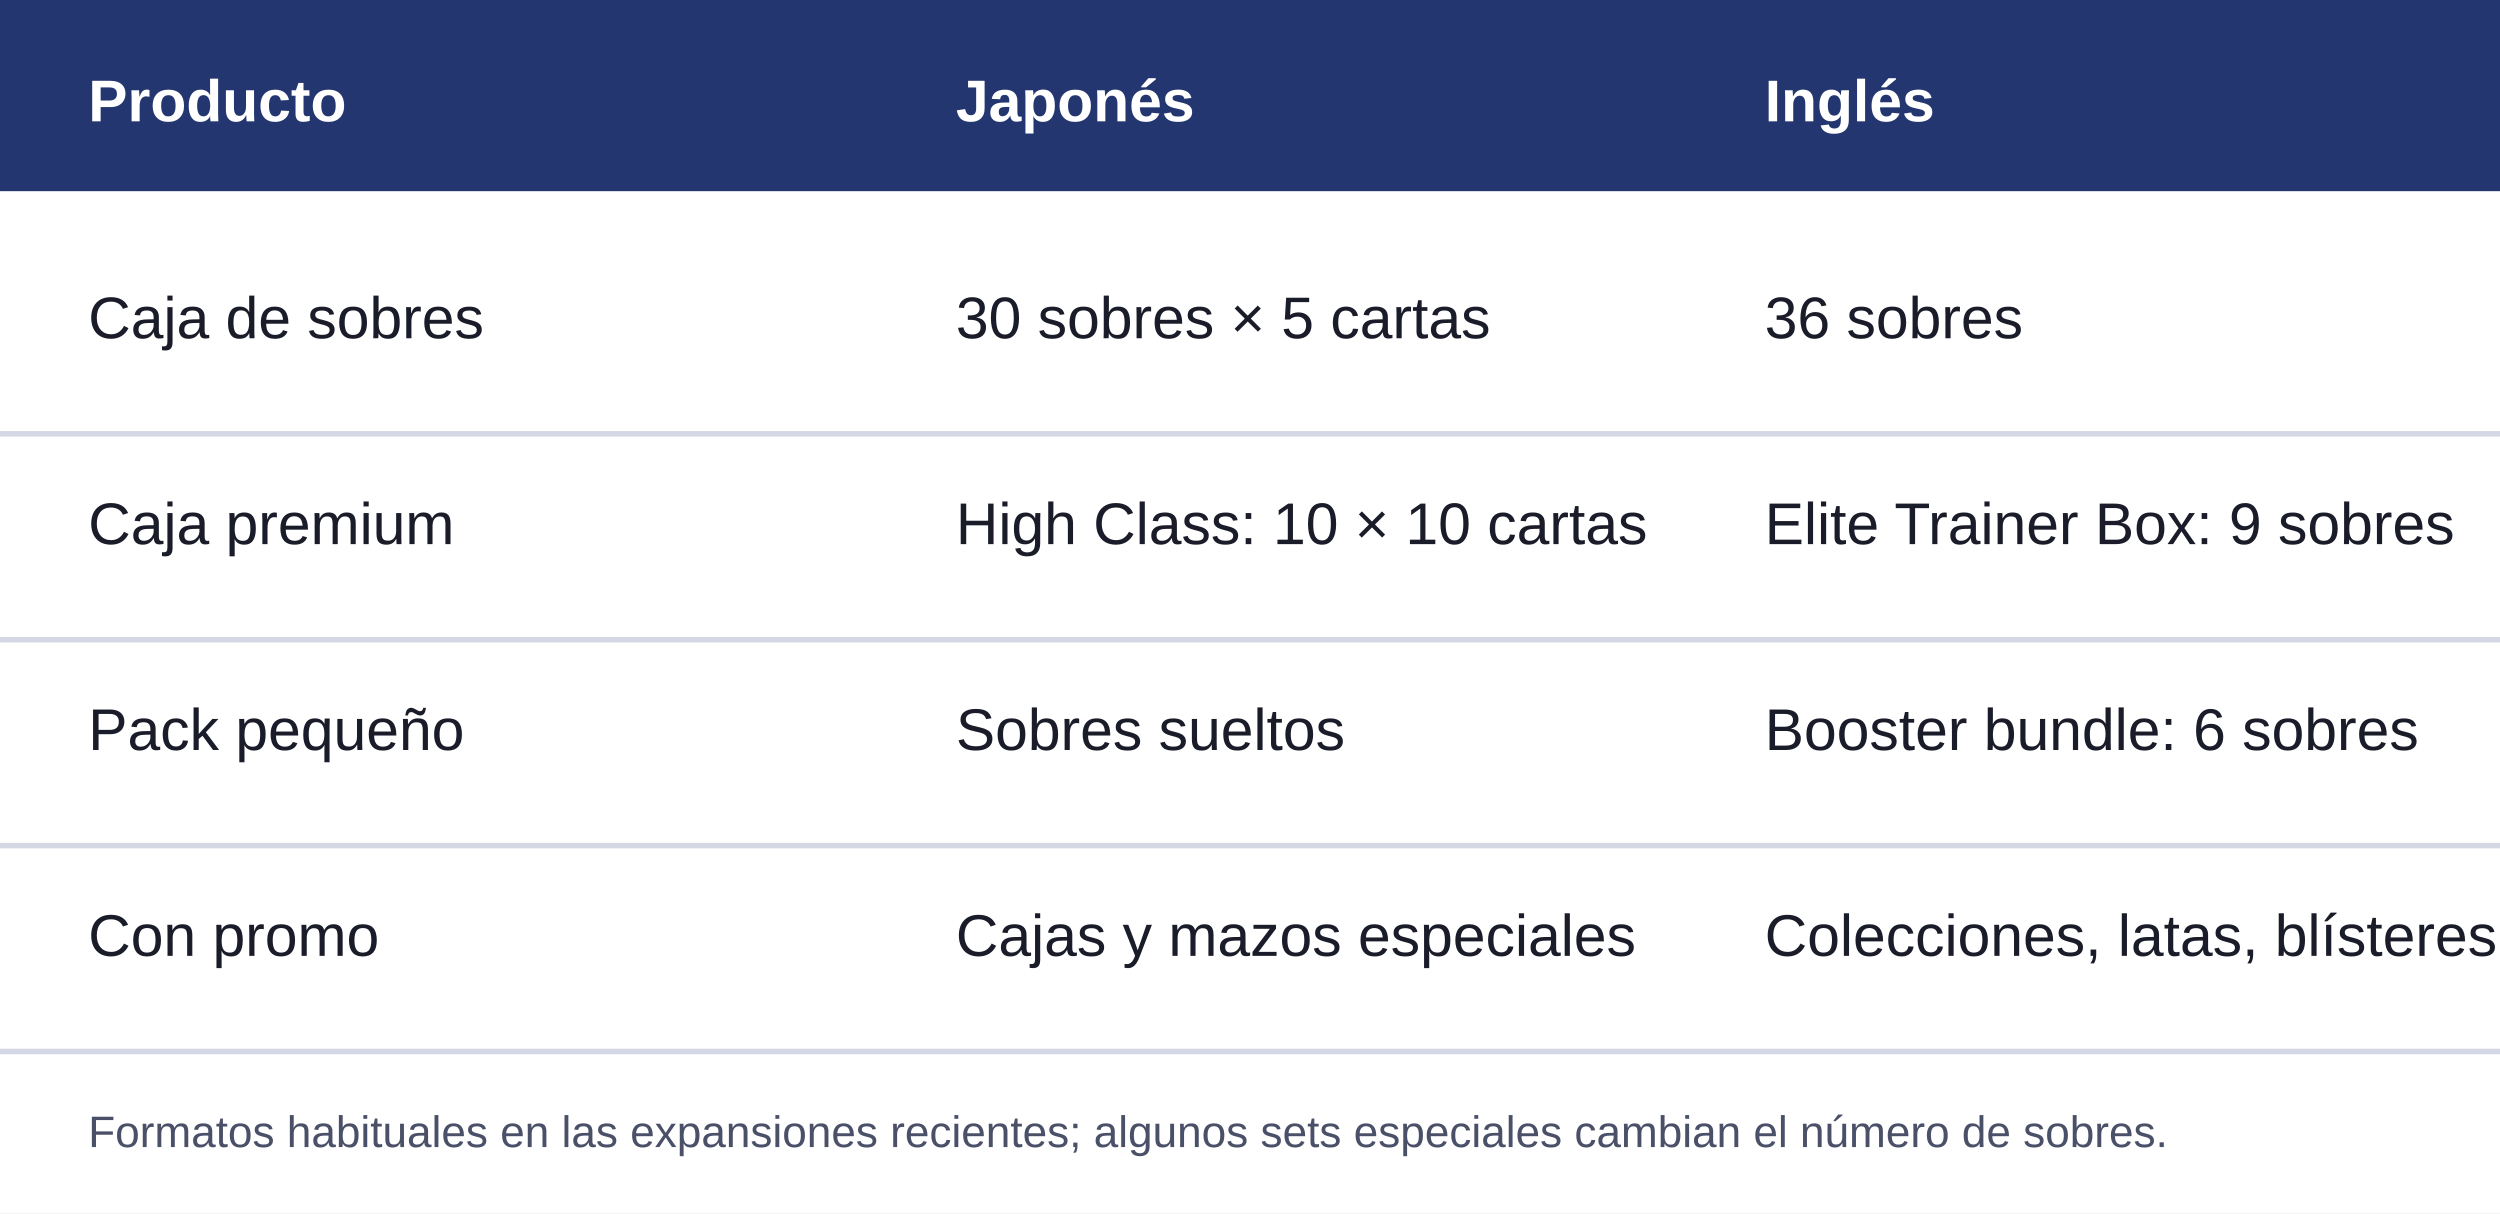
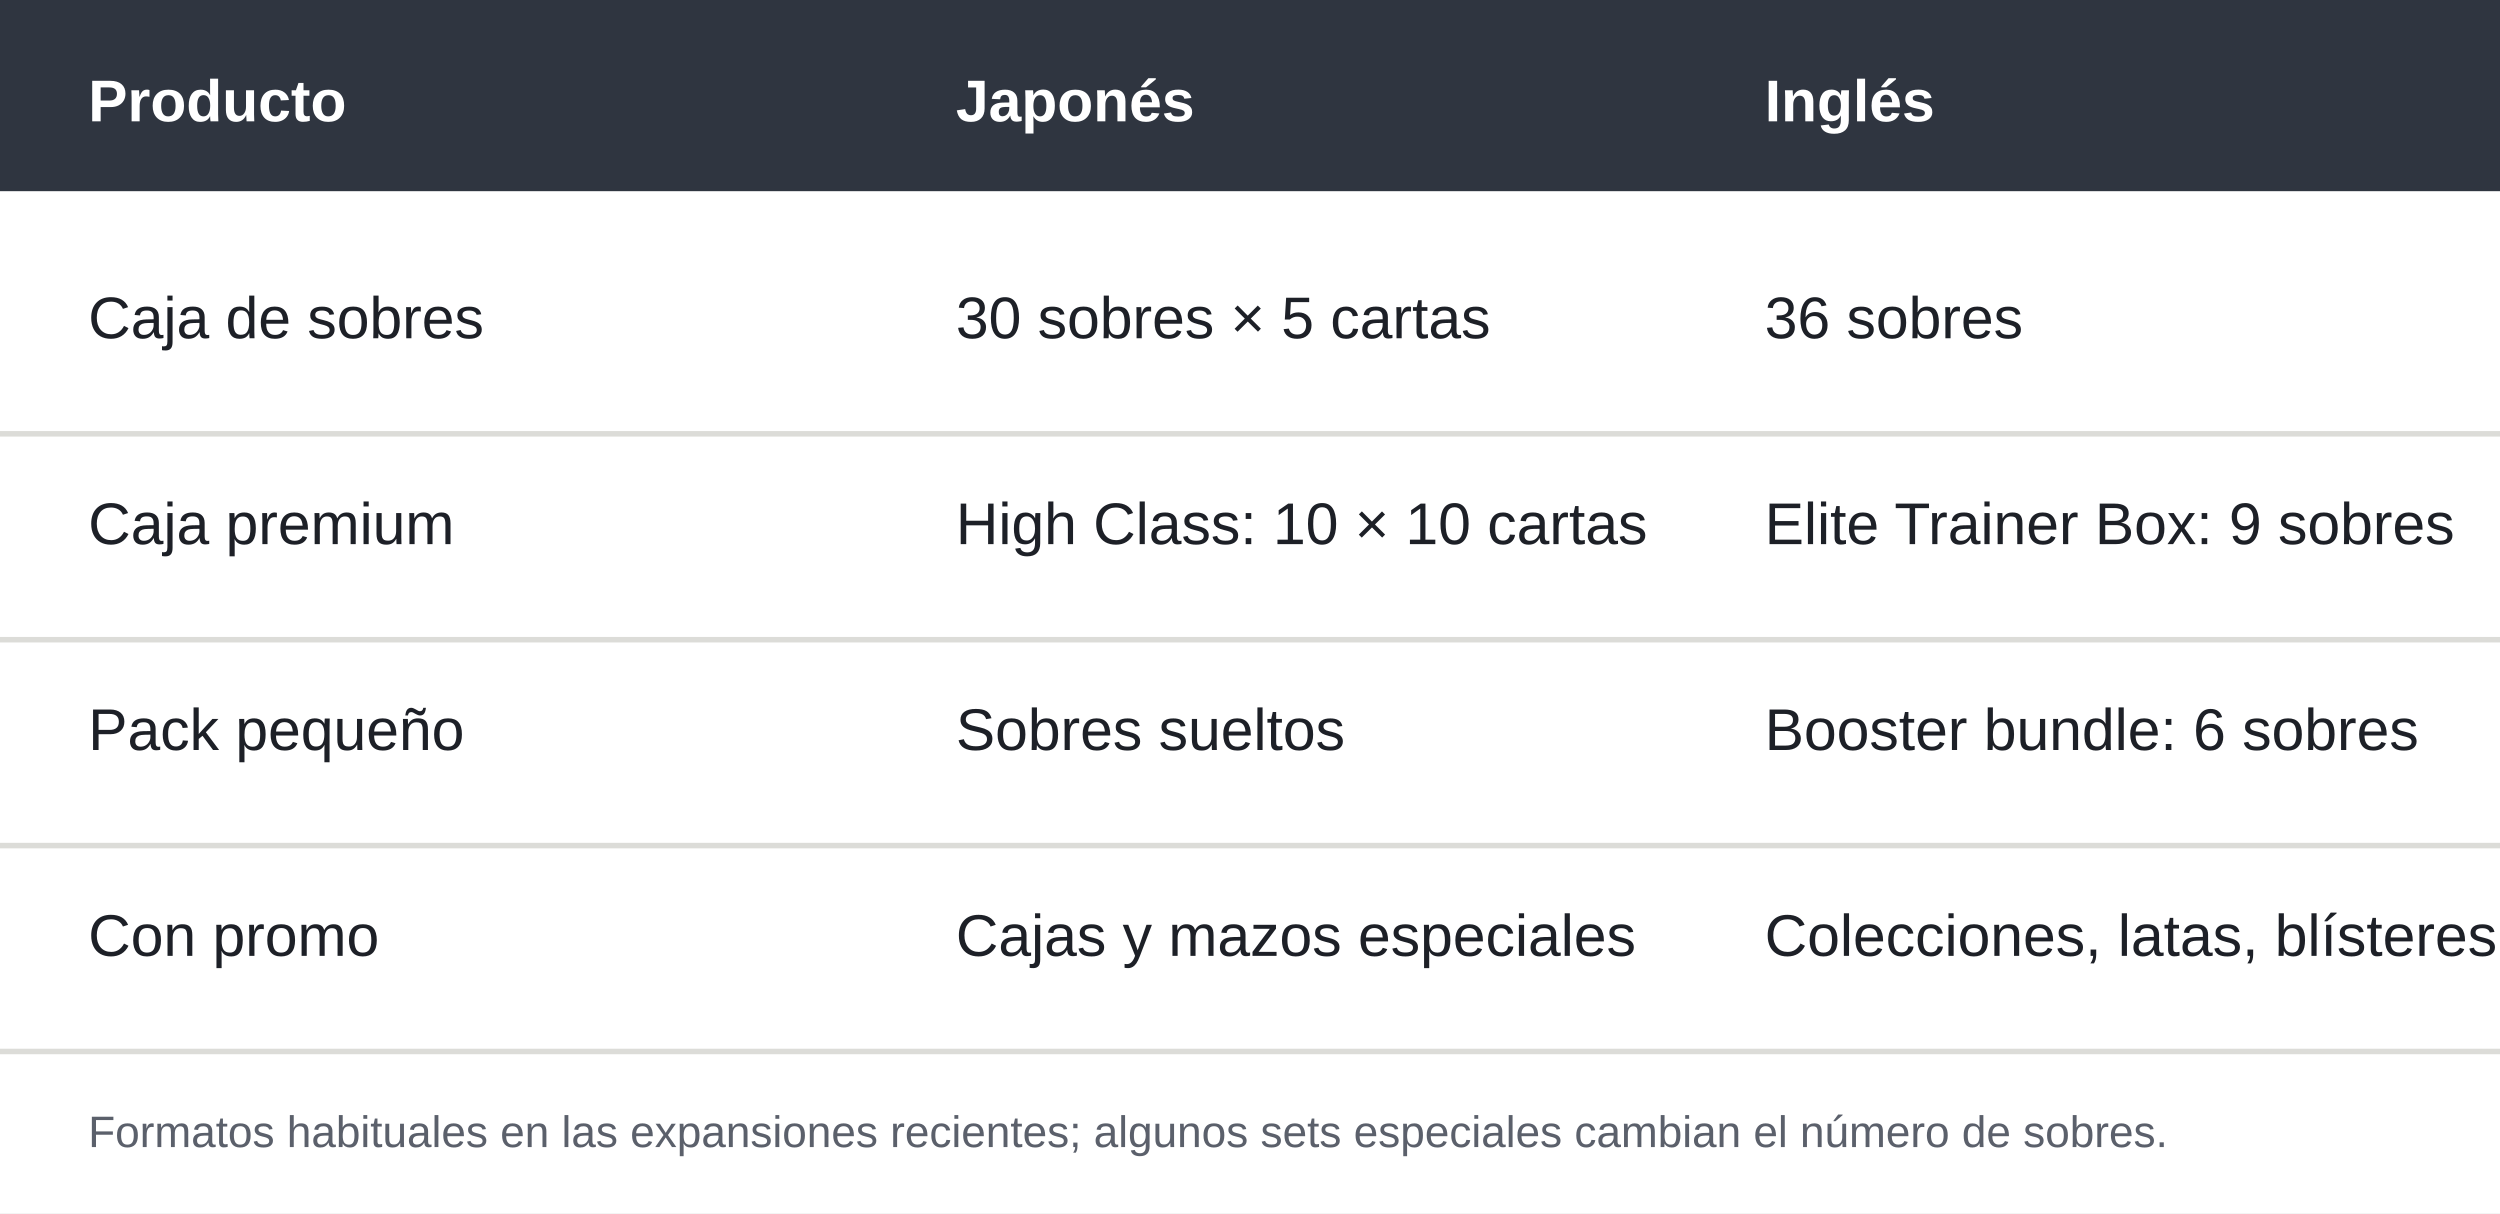
<svg xmlns="http://www.w3.org/2000/svg" viewBox="0 0 680 330">
  <rect width="680" height="330" fill="#fff" />
-   <g font-family="Arial, Helvetica, sans-serif" font-size="16" fill="#1a1d29">
-     <rect width="680" height="52" fill="#23366f" />
+   <g font-family="Arial, Helvetica, sans-serif" font-size="16" fill="#1d2027">
+     <rect width="680" height="52" fill="#2f3540" />
    <text x="24" y="33" fill="#fff" font-weight="700">Producto</text>
    <text x="260" y="33" fill="#fff" font-weight="700">Japonés</text>
    <text x="480" y="33" fill="#fff" font-weight="700">Inglés</text>
    <text x="24" y="92">Caja de sobres</text>
    <text x="260" y="92">30 sobres × 5 cartas</text>
    <text x="480" y="92">36 sobres</text>
    <text x="24" y="148">Caja premium</text>
    <text x="260" y="148">High Class: 10 × 10 cartas</text>
    <text x="480" y="148">Elite Trainer Box: 9 sobres</text>
    <text x="24" y="204">Pack pequeño</text>
    <text x="260" y="204">Sobres sueltos</text>
    <text x="480" y="204">Booster bundle: 6 sobres</text>
    <text x="24" y="260">Con promo</text>
    <text x="260" y="260">Cajas y mazos especiales</text>
    <text x="480" y="260">Colecciones, latas, blísteres</text>
-     <text x="24" y="312" font-size="12" fill="#4a5068">Formatos habituales en las expansiones recientes; algunos sets especiales cambian el número de sobres.</text>
+     <text x="24" y="312" font-size="12" fill="#5b606b">Formatos habituales en las expansiones recientes; algunos sets especiales cambian el número de sobres.</text>
  </g>
-   <g stroke="#d3d8e4" stroke-width="1.5">
+   <g stroke="#dcdcd8" stroke-width="1.5">
    <line x1="0" y1="118" x2="680" y2="118" />
    <line x1="0" y1="174" x2="680" y2="174" />
    <line x1="0" y1="230" x2="680" y2="230" />
    <line x1="0" y1="286" x2="680" y2="286" />
  </g>
</svg>
